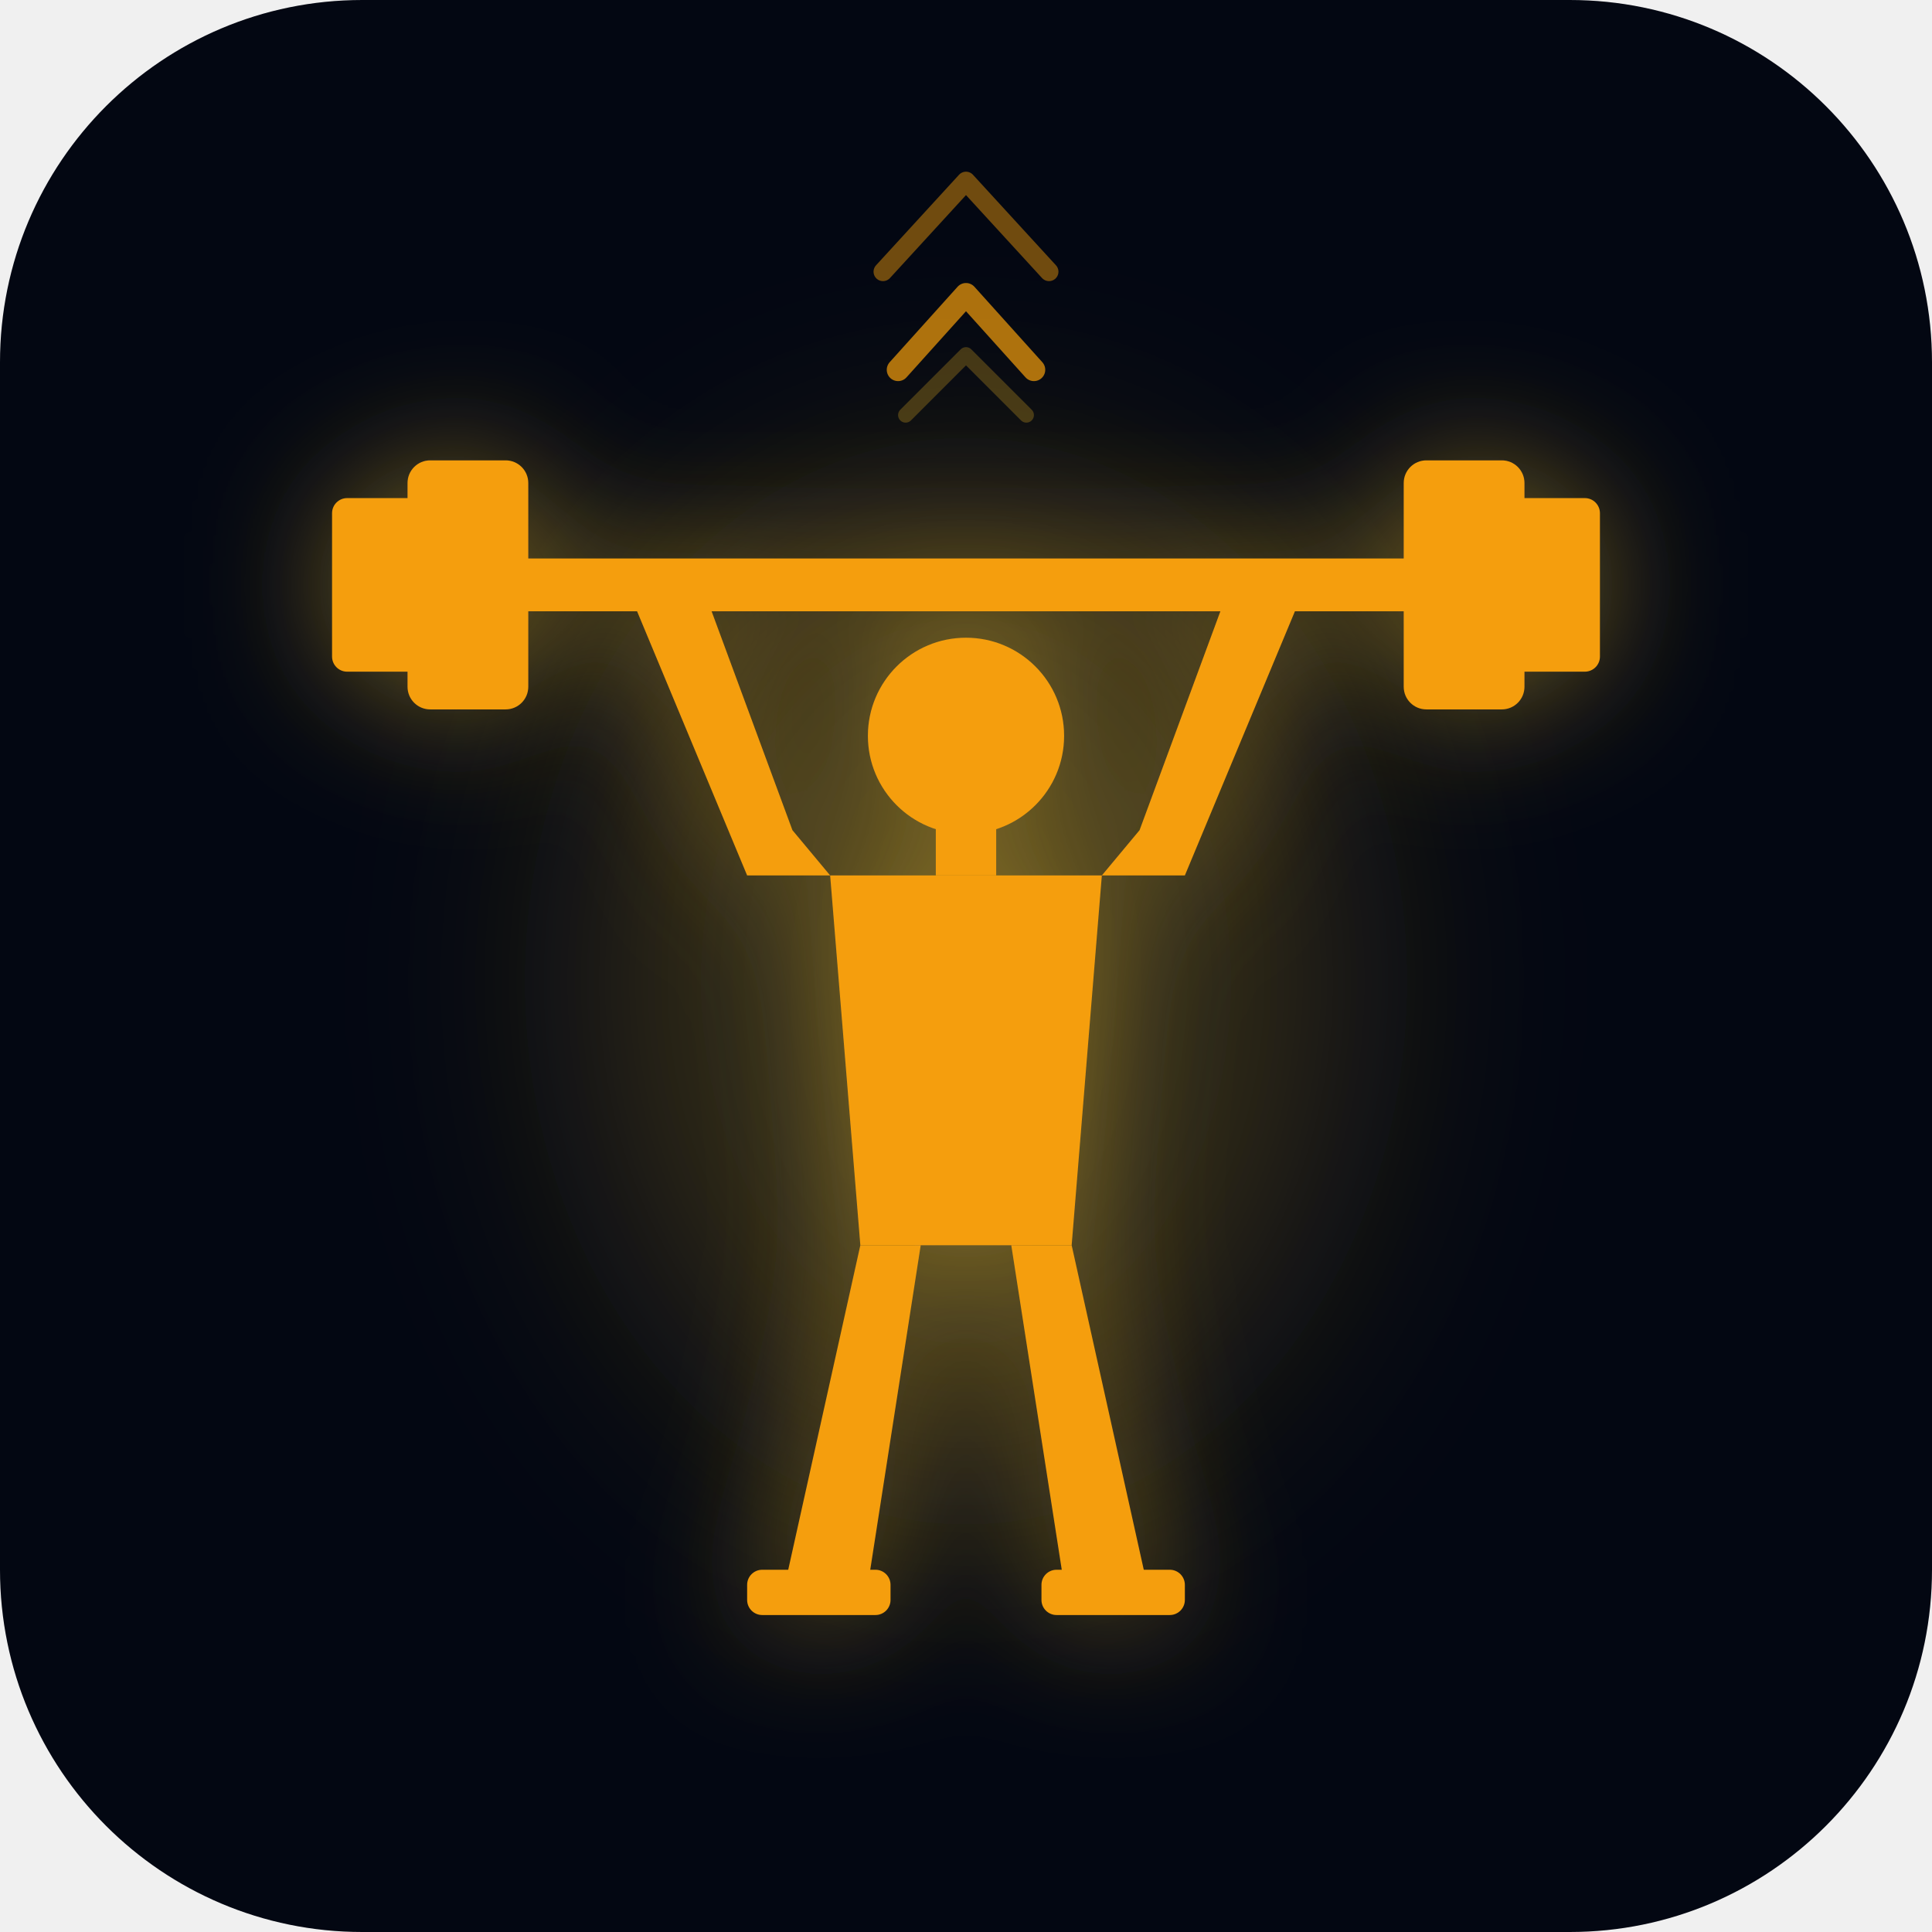
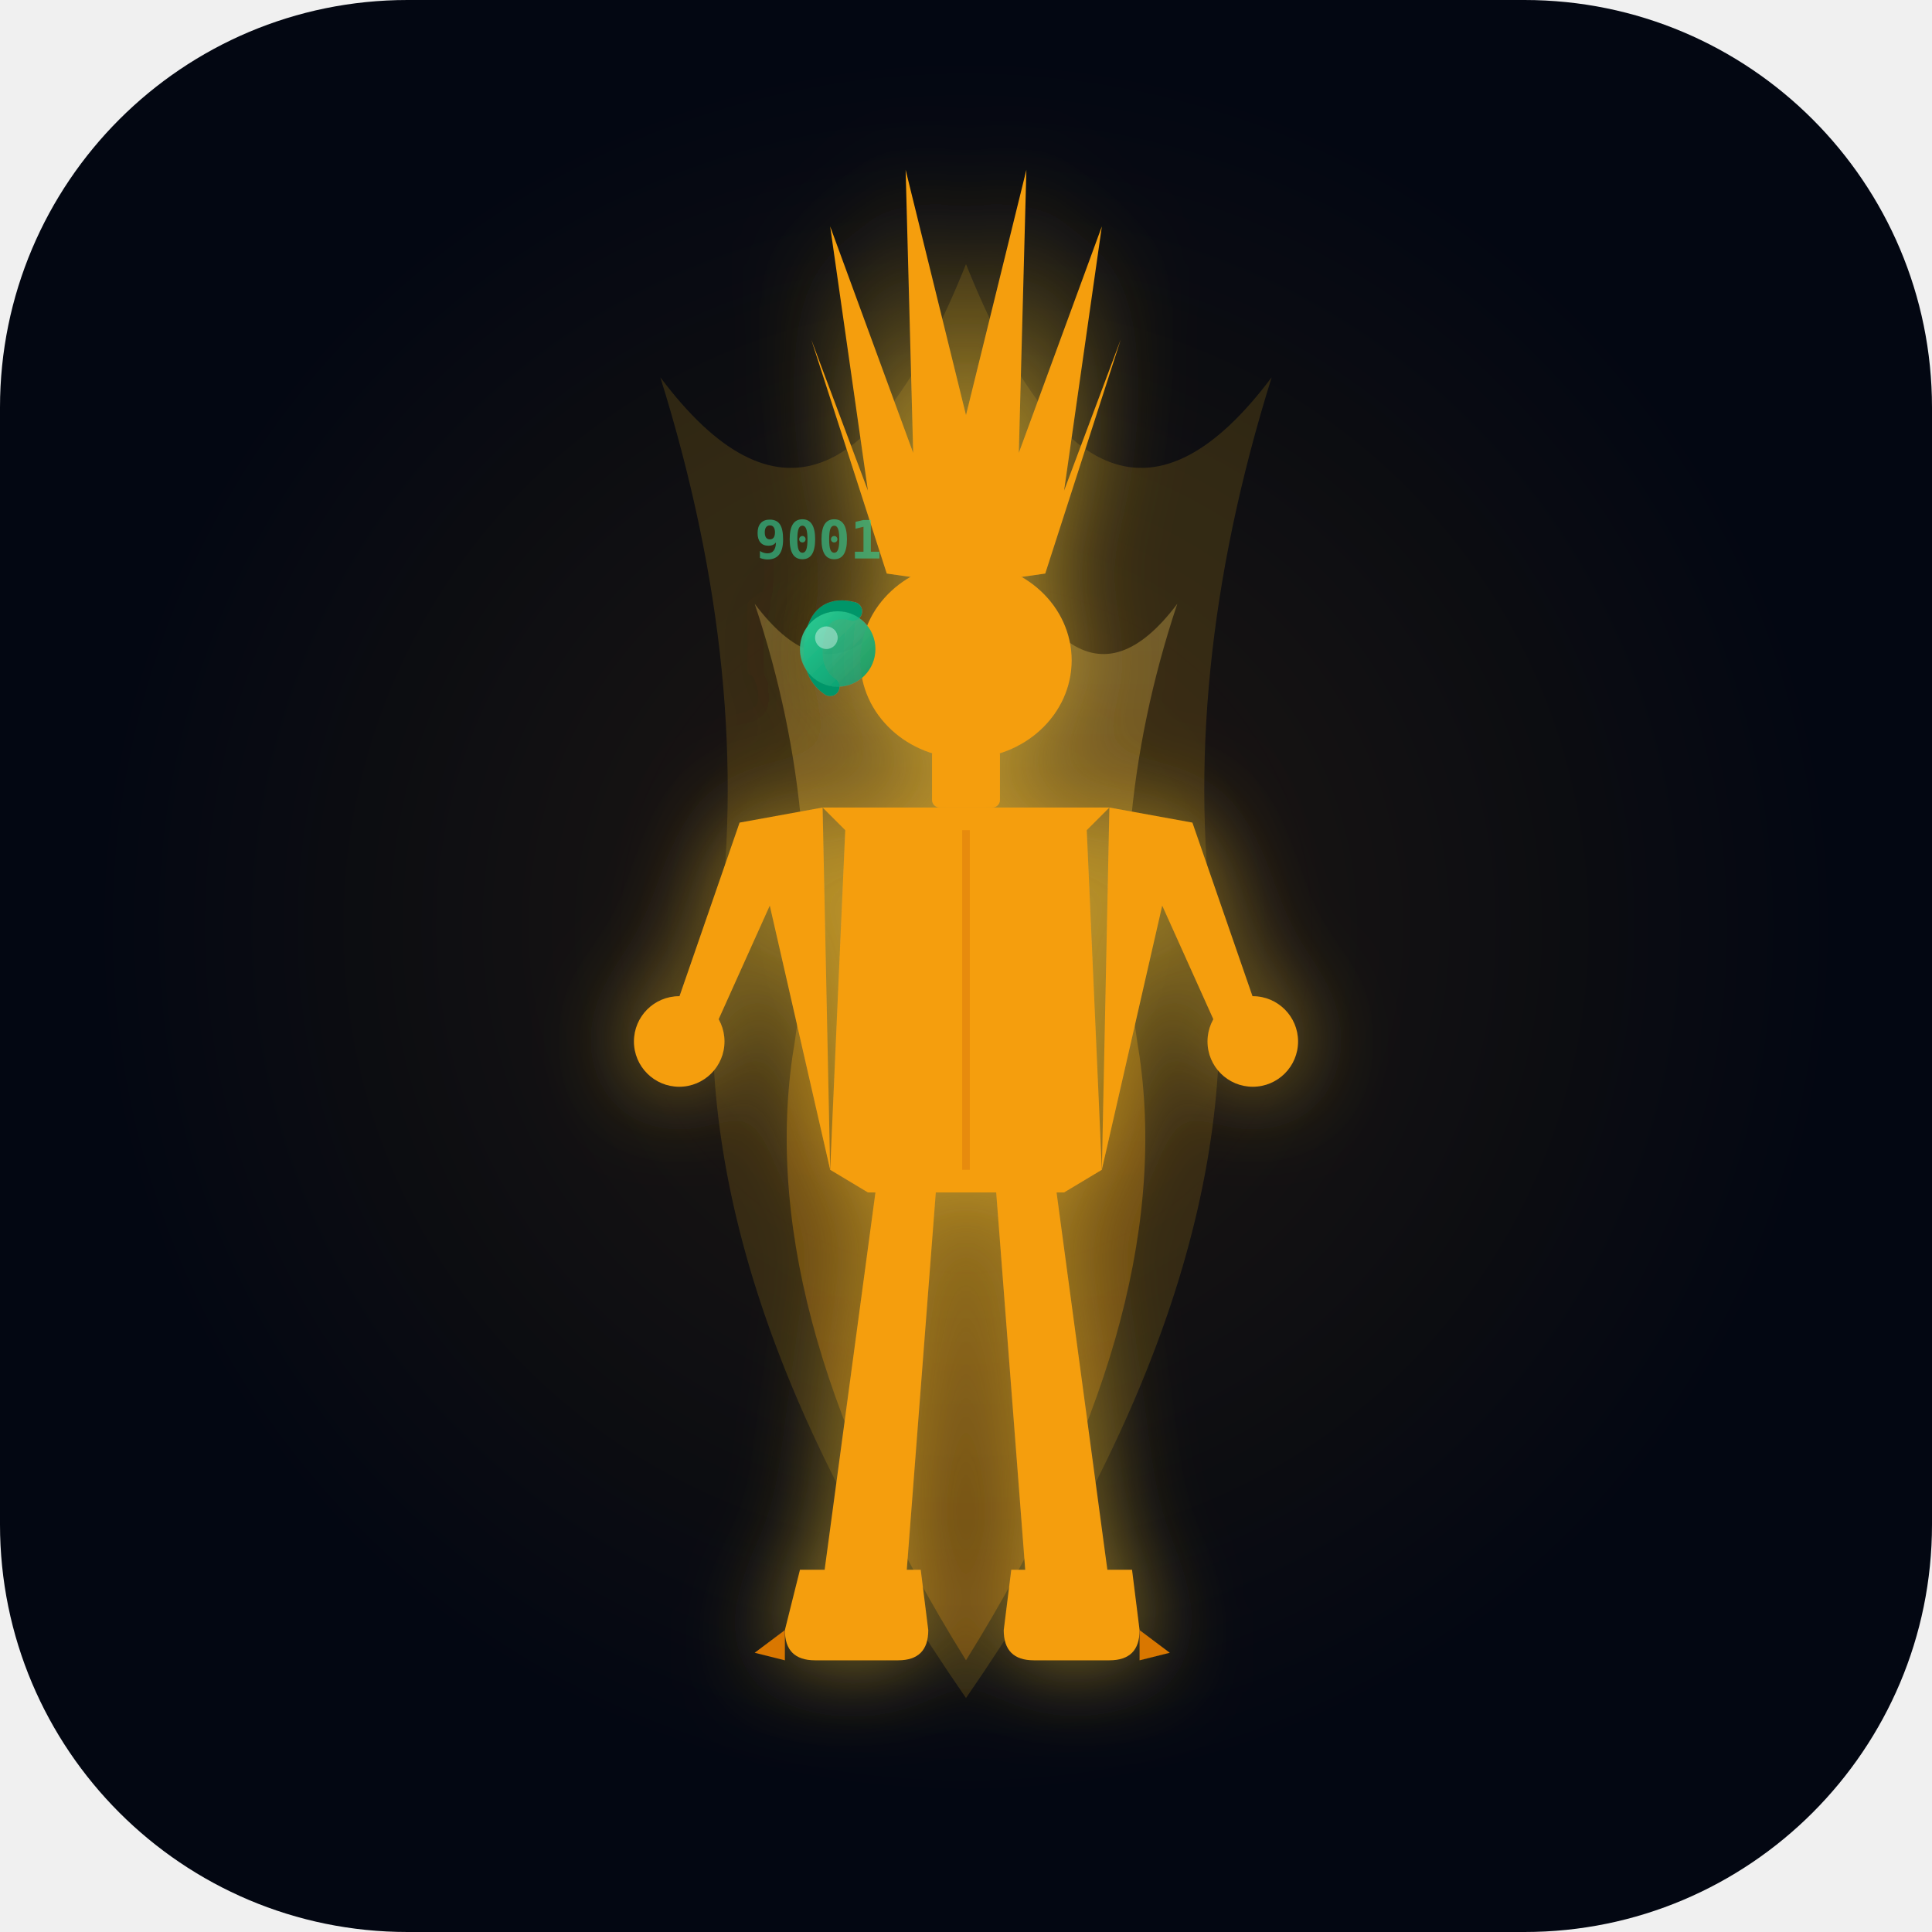
<svg xmlns="http://www.w3.org/2000/svg" width="512" height="512" viewBox="0 0 512 512">
  <defs>
-     <filter id="aura" x="-40%" y="-40%" width="180%" height="180%">
-       <feGaussianBlur in="SourceGraphic" stdDeviation="18" result="blur" />
-       <feColorMatrix in="blur" type="matrix" values="1 0 0 0 0                 0.62 0 0 0 0                 0.04 0 0 0 0                 0 0 0 0.45 0" result="glow" />
+     <filter id="glow" x="-30%" y="-30%" width="160%" height="160%">
+       <feGaussianBlur in="SourceGraphic" stdDeviation="12" result="blur" />
+       <feColorMatrix in="blur" type="matrix" values="1 0 0 0 0  0.62 0 0 0 0  0.04 0 0 0 0  0 0 0 0.6 0" />
      <feMerge>
-         <feMergeNode in="glow" />
+         <feMergeNode />
        <feMergeNode in="SourceGraphic" />
      </feMerge>
    </filter>
-     <filter id="outerGlow" x="-50%" y="-50%" width="200%" height="200%">
-       <feGaussianBlur in="SourceGraphic" stdDeviation="32" />
-       <feColorMatrix type="matrix" values="1 0 0 0 0                 0.62 0 0 0 0                 0.04 0 0 0 0                 0 0 0 0.2 0" />
-     </filter>
+     <radialGradient id="bgAura" cx="50%" cy="48%" r="45%">
+       <stop offset="0%" stop-color="#F59E0B" stop-opacity="0.12" />
+       <stop offset="100%" stop-color="#F59E0B" stop-opacity="0" />
+     </radialGradient>
+     <linearGradient id="flame" x1="0" y1="1" x2="0" y2="0">
+       <stop offset="0%" stop-color="#D97706" />
+       <stop offset="50%" stop-color="#F59E0B" />
+       <stop offset="100%" stop-color="#FDE68A" />
+     </linearGradient>
+     <linearGradient id="lens" x1="0" y1="0" x2="1" y2="1">
+       <stop offset="0%" stop-color="#34D399" />
+       <stop offset="100%" stop-color="#059669" />
+     </linearGradient>
  </defs>
-   <rect width="512" height="512" rx="96" fill="#030712" />
-   <g filter="url(#outerGlow)">
-     <ellipse cx="256" cy="260" rx="100" ry="130" fill="#F59E0B" />
+   <rect width="512" height="512" rx="108" fill="#030712" />
+   <rect width="512" height="512" rx="108" fill="url(#bgAura)" />
+   <g opacity="0.3">
+     <path d="M256,440 Q200,350 210,280 Q220,220 200,160 Q230,200 256,120 Q282,200 312,160 Q292,220 302,280 Q312,350 256,440Z" fill="url(#flame)" />
  </g>
-   <g filter="url(#aura)">
-     <rect x="128" y="148" width="256" height="14" rx="7" fill="#F59E0B" />
-     <rect x="108" y="122" width="32" height="66" rx="6" fill="#F59E0B" />
-     <rect x="88" y="132" width="24" height="46" rx="4" fill="#F59E0B" />
-     <rect x="372" y="122" width="32" height="66" rx="6" fill="#F59E0B" />
-     <rect x="400" y="132" width="24" height="46" rx="4" fill="#F59E0B" />
-     <circle cx="256" cy="195" r="26" fill="#F59E0B" />
-     <rect x="248" y="218" width="16" height="14" fill="#F59E0B" />
-     <polygon points="220,232 292,232 284,330 228,330" fill="#F59E0B" />
-     <polygon points="220,232 198,232 168,160 186,155 210,220" fill="#F59E0B" />
-     <polygon points="292,232 314,232 344,160 326,155 302,220" fill="#F59E0B" />
-     <polygon points="228,330 244,330 230,420 208,420" fill="#F59E0B" />
-     <polygon points="268,330 284,330 304,420 282,420" fill="#F59E0B" />
-     <rect x="198" y="416" width="38" height="12" rx="4" fill="#F59E0B" />
-     <rect x="276" y="416" width="38" height="12" rx="4" fill="#F59E0B" />
+   <g opacity="0.15">
+     <path d="M256,450 Q180,340 190,250 Q200,180 175,100 Q220,160 256,70 Q292,160 337,100 Q312,180 322,250 Q332,340 256,450Z" fill="#FBBF24" />
  </g>
-   <g opacity="0.7">
-     <polyline points="238,98 256,78 274,98" fill="none" stroke="#F59E0B" stroke-width="6" stroke-linecap="round" stroke-linejoin="round" />
+   <g filter="url(#glow)">
+     <polygon points="256,155 235,152 215,90 230,130 220,60 242,120 240,45 256,110 272,45 270,120 292,60 282,130 297,90 277,152" fill="#F59E0B" />
+     <ellipse cx="256" cy="175" rx="28" ry="26" fill="#F59E0B" />
+     <path d="M226,162 Q218,160 216,168 Q214,178 220,182" stroke="#059669" stroke-width="5" fill="none" stroke-linecap="round" />
+     <circle cx="222" cy="172" r="10" fill="url(#lens)" opacity="0.9" />
+     <circle cx="219" cy="169" r="3" fill="white" opacity="0.4" />
+     <rect x="247" y="198" width="18" height="16" rx="2" fill="#F59E0B" />
+     <path d="M218,214 L294,214 L288,220 L292,310 L282,316 L230,316 L220,310 L224,220Z" fill="#F59E0B" />
+     <line x1="256" y1="220" x2="256" y2="310" stroke="#D97706" stroke-width="2" opacity="0.5" />
+     <polygon points="218,214 196,218 178,270 186,280 204,240 220,310" fill="#F59E0B" />
+     <circle cx="180" cy="276" r="12" fill="#F59E0B" />
+     <polygon points="294,214 316,218 334,270 326,280 308,240 292,310" fill="#F59E0B" />
+     <circle cx="332" cy="276" r="12" fill="#F59E0B" />
+     <polygon points="232,316 248,316 240,420 218,420" fill="#F59E0B" />
+     <polygon points="264,316 280,316 294,420 272,420" fill="#F59E0B" />
+     <path d="M212,416 L244,416 L246,432 Q246,440 238,440 L216,440 Q208,440 208,432Z" fill="#F59E0B" />
+     <path d="M268,416 L300,416 L302,432 Q302,440 294,440 L274,440 Q266,440 266,432Z" fill="#F59E0B" />
+     <polygon points="208,432 200,438 208,440" fill="#D97706" />
+     <polygon points="302,432 310,438 302,440" fill="#D97706" />
  </g>
-   <g opacity="0.45">
-     <polyline points="234,72 256,48 278,72" fill="none" stroke="#F59E0B" stroke-width="5" stroke-linecap="round" stroke-linejoin="round" />
-   </g>
-   <g opacity="0.25">
-     <polyline points="240,110 256,94 272,110" fill="none" stroke="#FBBF24" stroke-width="4" stroke-linecap="round" stroke-linejoin="round" />
-   </g>
+   <text x="200" y="148" font-family="monospace" font-size="14" fill="#34D399" opacity="0.6" font-weight="bold">9001</text>
</svg>
